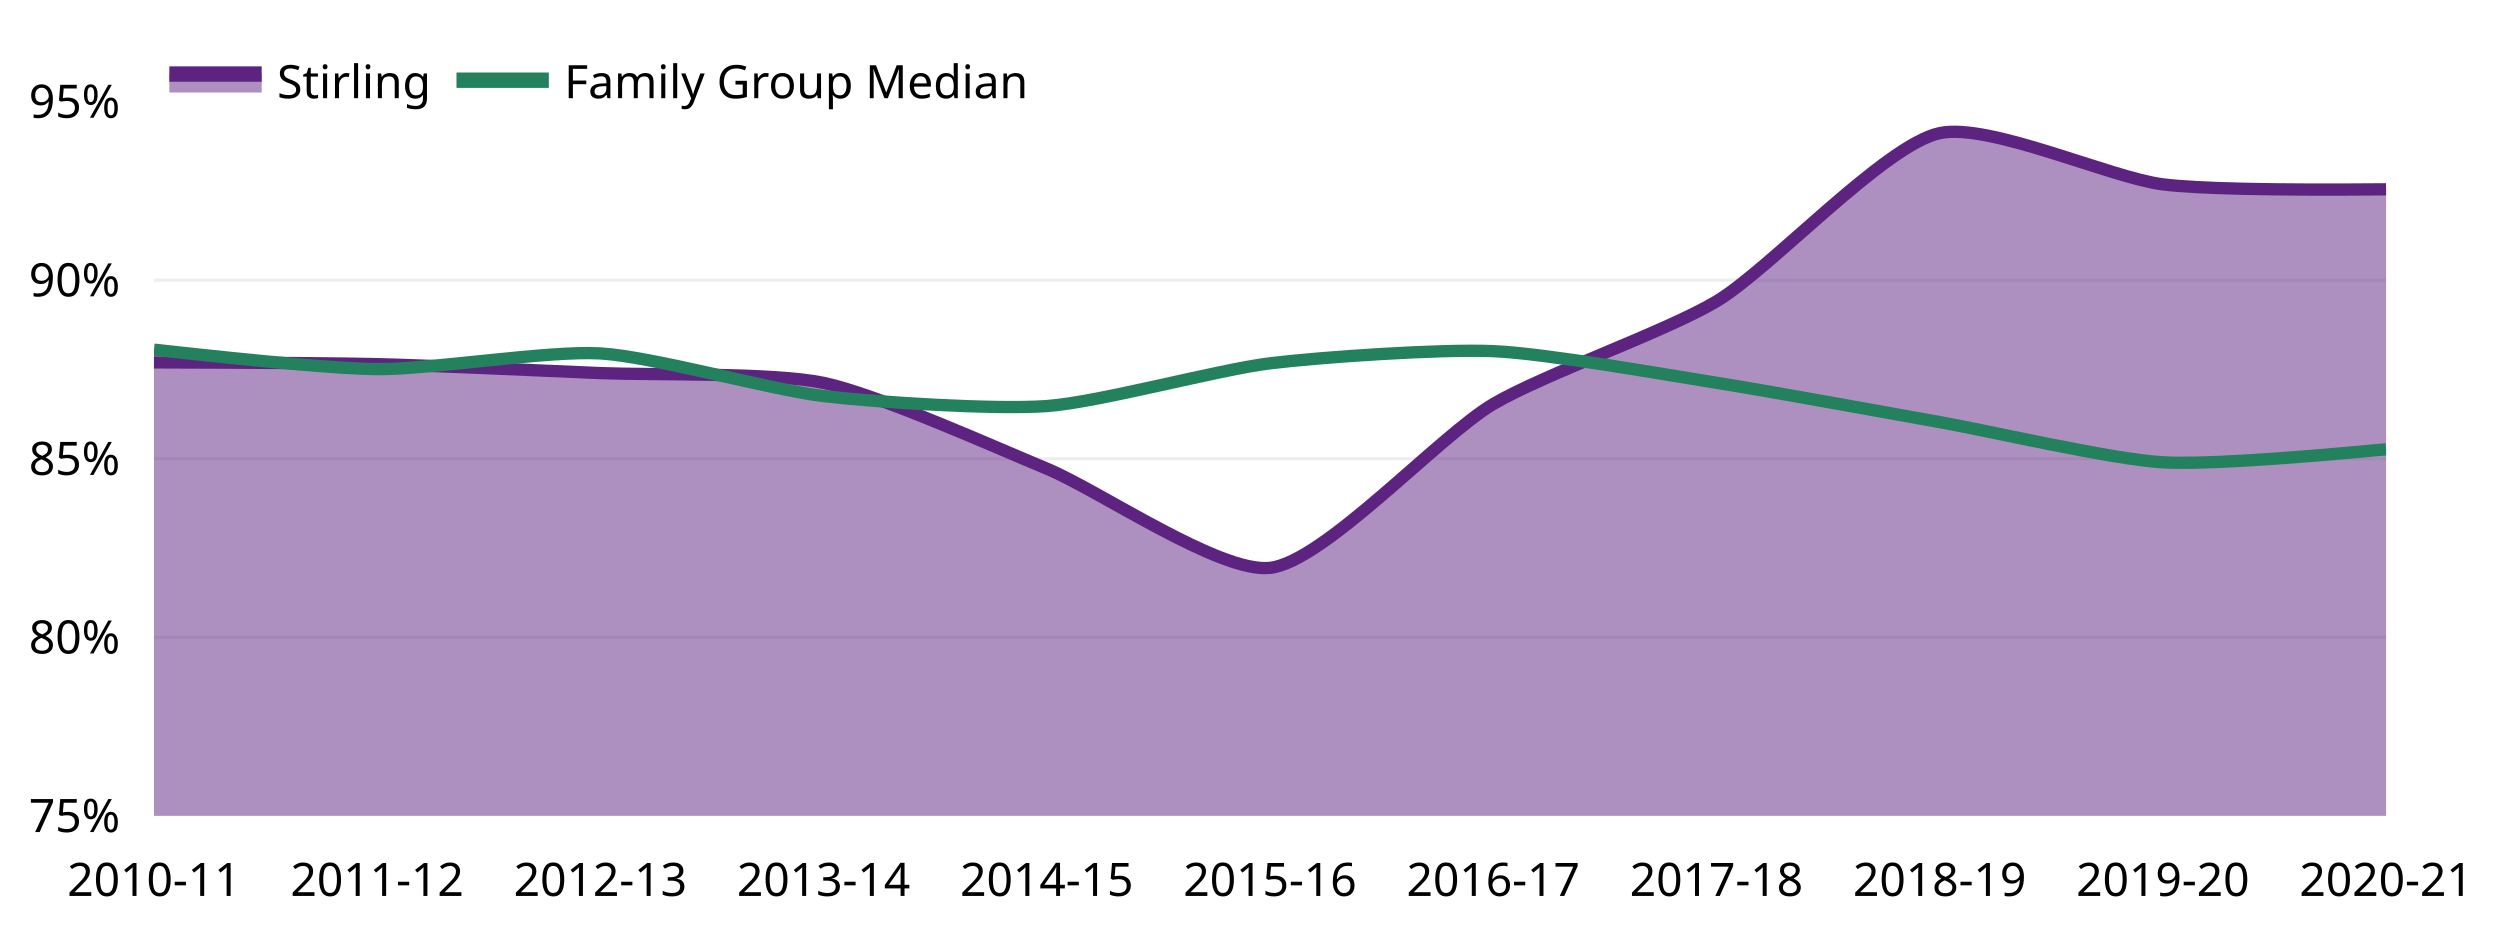
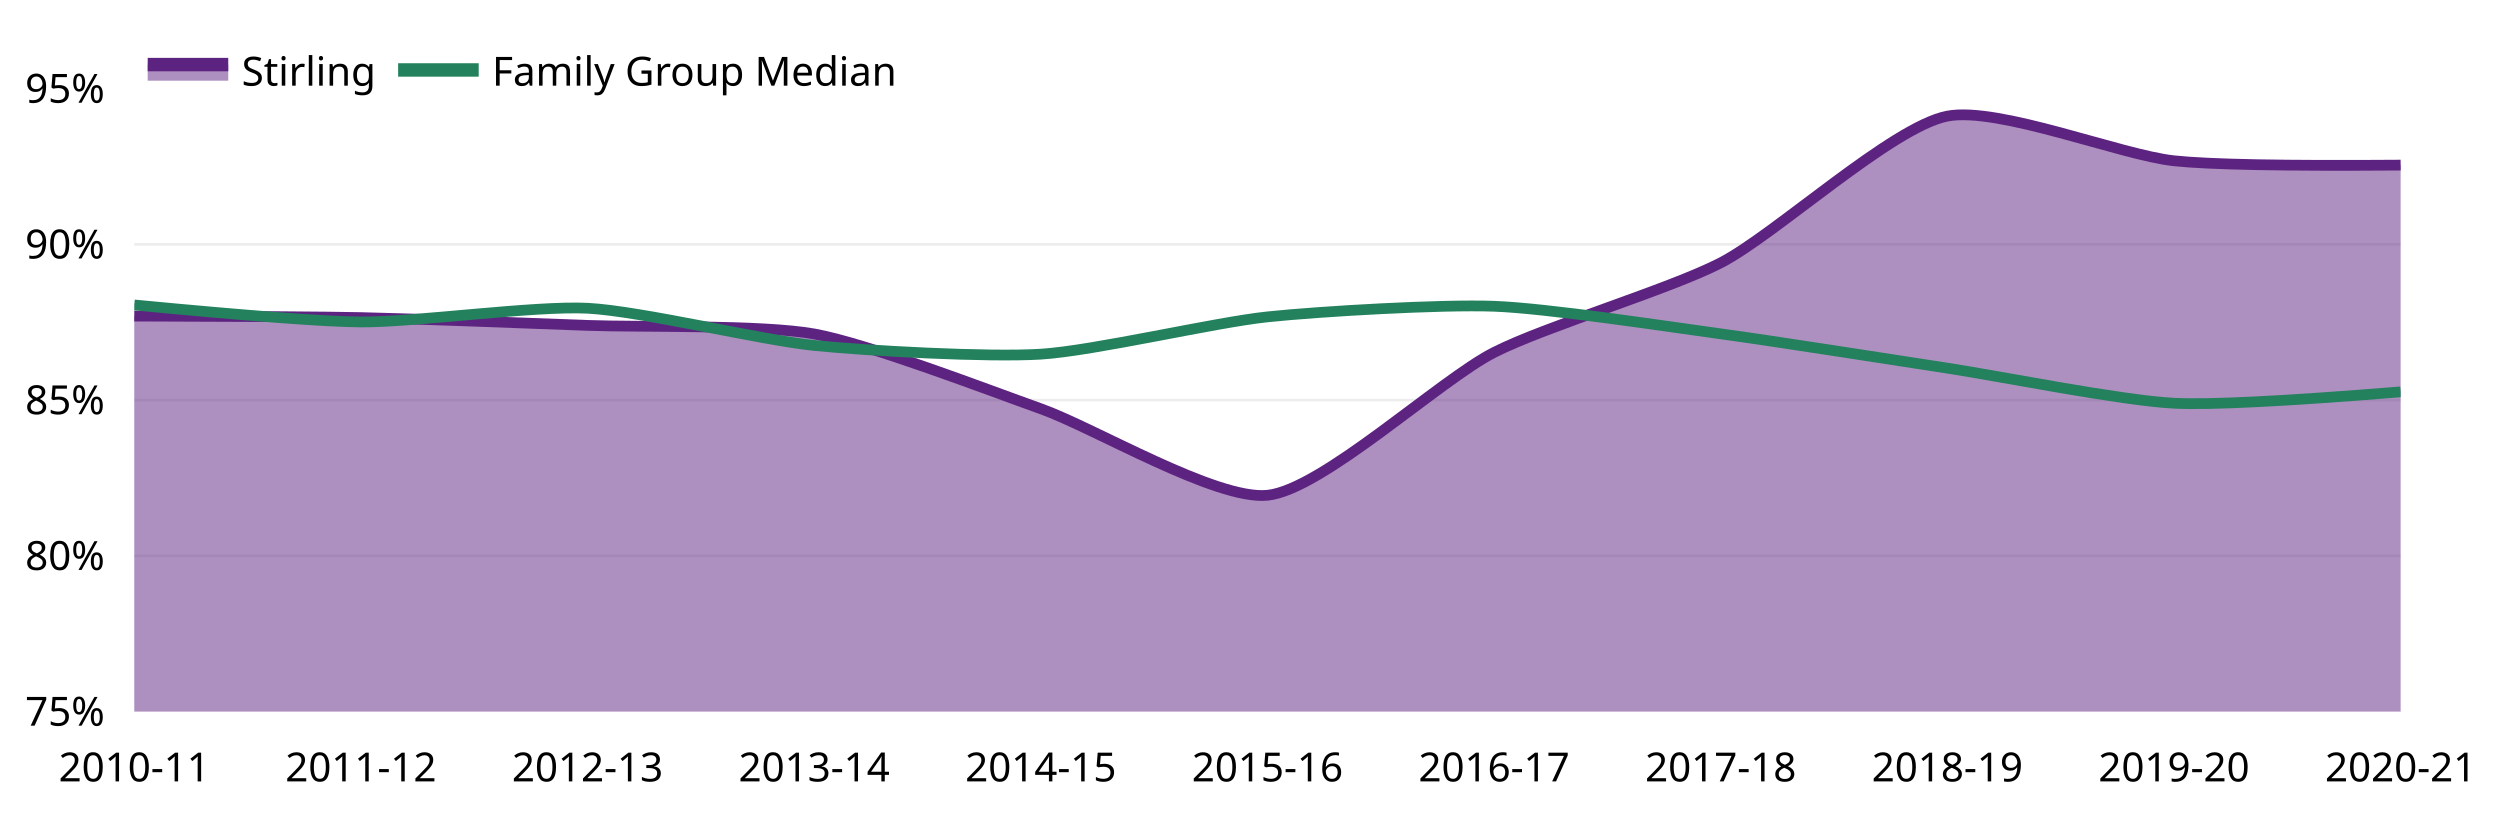
- <svg xmlns="http://www.w3.org/2000/svg" class="main-svg" width="812" height="305" style="" viewBox="0 0 812 305">
-   <rect x="0" y="0" width="812" height="305" style="fill: rgb(255, 255, 255); fill-opacity: 1;" />
-   <defs id="defs-25073f">
+ <svg xmlns="http://www.w3.org/2000/svg" class="main-svg" width="931" height="305" style="" viewBox="0 0 931 305">
+   <rect x="0" y="0" width="931" height="305" style="fill: rgb(255, 255, 255); fill-opacity: 1;" />
+   <defs id="defs-0e5d7b">
    <g class="clips">
-       <clipPath id="clip25073fxyplot" class="plotclip">
-         <rect width="725" height="232" />
-       </clipPath>
-       <clipPath class="axesclip" id="clip25073fx">
-         <rect x="50" y="0" width="725" height="305" />
-       </clipPath>
-       <clipPath class="axesclip" id="clip25073fy">
-         <rect x="0" y="33" width="812" height="232" />
-       </clipPath>
-       <clipPath class="axesclip" id="clip25073fxy">
-         <rect x="50" y="33" width="725" height="232" />
+       <clipPath id="clip0e5d7bxyplot" class="plotclip">
+         <rect width="844" height="232" />
+       </clipPath>
+       <clipPath class="axesclip" id="clip0e5d7bx">
+         <rect x="50" y="0" width="844" height="305" />
+       </clipPath>
+       <clipPath class="axesclip" id="clip0e5d7by">
+         <rect x="0" y="33" width="931" height="232" />
+       </clipPath>
+       <clipPath class="axesclip" id="clip0e5d7bxy">
+         <rect x="50" y="33" width="844" height="232" />
      </clipPath>
    </g>
    <g class="gradients" />
    <g class="patterns" />
  </defs>
  <g class="bglayer">
-     <rect class="bg" x="40" y="23" width="745" height="252" style="fill: rgb(0, 0, 0); fill-opacity: 0; stroke-width: 0;" />
+     <rect class="bg" x="40" y="23" width="864" height="252" style="fill: rgb(0, 0, 0); fill-opacity: 0; stroke-width: 0;" />
  </g>
  <g class="layer-below">
    <g class="imagelayer" />
    <g class="shapelayer" />
  </g>
  <g class="cartesianlayer">
    <g class="subplot xy">
      <g class="layer-subplot">
        <g class="shapelayer" />
        <g class="imagelayer" />
      </g>
      <g class="gridlayer">
        <g class="x">
-           <path class="xgrid crisp" transform="translate(122.5,0)" d="M0,33v232" style="stroke: rgb(255, 255, 255); stroke-opacity: 1; stroke-width: 1px;" />
-           <path class="xgrid crisp" transform="translate(195,0)" d="M0,33v232" style="stroke: rgb(255, 255, 255); stroke-opacity: 1; stroke-width: 1px;" />
-           <path class="xgrid crisp" transform="translate(267.5,0)" d="M0,33v232" style="stroke: rgb(255, 255, 255); stroke-opacity: 1; stroke-width: 1px;" />
-           <path class="xgrid crisp" transform="translate(340,0)" d="M0,33v232" style="stroke: rgb(255, 255, 255); stroke-opacity: 1; stroke-width: 1px;" />
-           <path class="xgrid crisp" transform="translate(412.5,0)" d="M0,33v232" style="stroke: rgb(255, 255, 255); stroke-opacity: 1; stroke-width: 1px;" />
-           <path class="xgrid crisp" transform="translate(485,0)" d="M0,33v232" style="stroke: rgb(255, 255, 255); stroke-opacity: 1; stroke-width: 1px;" />
-           <path class="xgrid crisp" transform="translate(557.5,0)" d="M0,33v232" style="stroke: rgb(255, 255, 255); stroke-opacity: 1; stroke-width: 1px;" />
-           <path class="xgrid crisp" transform="translate(630,0)" d="M0,33v232" style="stroke: rgb(255, 255, 255); stroke-opacity: 1; stroke-width: 1px;" />
-           <path class="xgrid crisp" transform="translate(702.5,0)" d="M0,33v232" style="stroke: rgb(255, 255, 255); stroke-opacity: 1; stroke-width: 1px;" />
+           <path class="xgrid crisp" transform="translate(134.4,0)" d="M0,33v232" style="stroke: rgb(255, 255, 255); stroke-opacity: 1; stroke-width: 1px;" />
+           <path class="xgrid crisp" transform="translate(218.8,0)" d="M0,33v232" style="stroke: rgb(255, 255, 255); stroke-opacity: 1; stroke-width: 1px;" />
+           <path class="xgrid crisp" transform="translate(303.2,0)" d="M0,33v232" style="stroke: rgb(255, 255, 255); stroke-opacity: 1; stroke-width: 1px;" />
+           <path class="xgrid crisp" transform="translate(387.6,0)" d="M0,33v232" style="stroke: rgb(255, 255, 255); stroke-opacity: 1; stroke-width: 1px;" />
+           <path class="xgrid crisp" transform="translate(472,0)" d="M0,33v232" style="stroke: rgb(255, 255, 255); stroke-opacity: 1; stroke-width: 1px;" />
+           <path class="xgrid crisp" transform="translate(556.4,0)" d="M0,33v232" style="stroke: rgb(255, 255, 255); stroke-opacity: 1; stroke-width: 1px;" />
+           <path class="xgrid crisp" transform="translate(640.8,0)" d="M0,33v232" style="stroke: rgb(255, 255, 255); stroke-opacity: 1; stroke-width: 1px;" />
+           <path class="xgrid crisp" transform="translate(725.2,0)" d="M0,33v232" style="stroke: rgb(255, 255, 255); stroke-opacity: 1; stroke-width: 1px;" />
+           <path class="xgrid crisp" transform="translate(809.6,0)" d="M0,33v232" style="stroke: rgb(255, 255, 255); stroke-opacity: 1; stroke-width: 1px;" />
        </g>
        <g class="y">
-           <path class="ygrid crisp" transform="translate(0,207)" d="M50,0h725" style="stroke: rgb(237, 237, 237); stroke-opacity: 1; stroke-width: 1px;" />
-           <path class="ygrid crisp" transform="translate(0,149)" d="M50,0h725" style="stroke: rgb(237, 237, 237); stroke-opacity: 1; stroke-width: 1px;" />
-           <path class="ygrid crisp" transform="translate(0,91)" d="M50,0h725" style="stroke: rgb(237, 237, 237); stroke-opacity: 1; stroke-width: 1px;" />
+           <path class="ygrid crisp" transform="translate(0,207)" d="M50,0h844" style="stroke: rgb(237, 237, 237); stroke-opacity: 1; stroke-width: 1px;" />
+           <path class="ygrid crisp" transform="translate(0,149)" d="M50,0h844" style="stroke: rgb(237, 237, 237); stroke-opacity: 1; stroke-width: 1px;" />
+           <path class="ygrid crisp" transform="translate(0,91)" d="M50,0h844" style="stroke: rgb(237, 237, 237); stroke-opacity: 1; stroke-width: 1px;" />
        </g>
      </g>
      <g class="zerolinelayer" />
      <path class="xlines-below" />
      <path class="ylines-below" />
      <g class="overlines-below" />
      <g class="xaxislayer-below" />
      <g class="yaxislayer-below" />
      <g class="overaxes-below" />
-       <g class="plot" transform="translate(50,33)" clip-path="url(#clip25073fxyplot)">
+       <g class="plot" transform="translate(50,33)" clip-path="url(#clip0e5d7bxyplot)">
        <g class="scatterlayer mlayer">
-           <g class="trace scatter trace6e2299" style="stroke-miterlimit: 2;">
+           <g class="trace scatter trace3b0511" style="stroke-miterlimit: 2;">
            <g class="fills">
              <g>
-                 <path class="js-fill" d="M725,1102L0,1102L0,84.7Q55.59,84.86 72.5,85.27C89.42,85.68 128.08,87.47 145,88.18C161.92,88.89 200.86,87.89 217.5,91.36C234.71,94.95 273.17,112.25 290,119.22C307.01,126.26 346.08,153.21 362.5,151.44C379.98,149.55 417.55,108.52 435,98.24C451.44,88.56 491.09,74.68 507.5,64.88C525,54.43 562.15,14.05 580,10.24C596.15,6.79 635.47,24.76 652.5,26.88Q669.31,28.97 725,28.49" style="fill: rgb(93, 35, 129); fill-opacity: 0.5; stroke-width: 0;" />
+                 <path class="js-fill" d="M844,1102L0,1102L0,84.7Q64.71,84.86 84.4,85.27C104.1,85.68 149.11,87.47 168.8,88.18C188.49,88.89 233.75,87.86 253.2,91.36C273.15,94.95 317.99,112.24 337.6,119.22C357.37,126.25 402.77,153.35 422,151.44C442.21,149.44 486.22,108.48 506.4,98.24C525.65,88.48 571.59,74.77 590.8,64.88C611.02,54.47 654.68,14.19 675.2,10.24C694.18,6.59 739.81,24.76 759.6,26.88Q779.2,28.98 844,28.49" style="fill: rgb(93, 35, 129); fill-opacity: 0.5; stroke-width: 0;" />
              </g>
            </g>
            <g class="errorbars" />
            <g class="lines">
-               <path class="js-line" d="M0,84.7Q55.59,84.86 72.5,85.27C89.42,85.68 128.08,87.47 145,88.18C161.92,88.89 200.86,87.89 217.5,91.36C234.71,94.95 273.17,112.25 290,119.22C307.01,126.26 346.08,153.21 362.5,151.44C379.98,149.55 417.55,108.52 435,98.24C451.44,88.56 491.09,74.68 507.5,64.88C525,54.43 562.15,14.05 580,10.24C596.15,6.79 635.47,24.76 652.5,26.88Q669.31,28.97 725,28.49" style="vector-effect: non-scaling-stroke; fill: none; stroke: rgb(93, 35, 129); stroke-opacity: 1; stroke-width: 4px; opacity: 1;" />
+               <path class="js-line" d="M0,84.7Q64.71,84.86 84.4,85.27C104.1,85.68 149.11,87.47 168.8,88.18C188.49,88.89 233.75,87.86 253.2,91.36C273.15,94.95 317.99,112.24 337.6,119.22C357.37,126.25 402.77,153.35 422,151.44C442.21,149.44 486.22,108.48 506.4,98.24C525.65,88.48 571.59,74.77 590.8,64.88C611.02,54.47 654.68,14.19 675.2,10.24C694.18,6.59 739.81,24.76 759.6,26.88Q779.2,28.98 844,28.49" style="vector-effect: non-scaling-stroke; fill: none; stroke: rgb(93, 35, 129); stroke-opacity: 1; stroke-width: 4px; opacity: 1;" />
            </g>
            <g class="points" />
            <g class="text" />
          </g>
-           <g class="trace scatter trace1ac0b1" style="stroke-miterlimit: 2; opacity: 1;">
+           <g class="trace scatter trace891de4" style="stroke-miterlimit: 2; opacity: 1;">
            <g class="fills" />
            <g class="errorbars" />
            <g class="lines">
-               <path class="js-line" d="M0,80.57Q55.58,86.76 72.5,86.9C89.41,87.04 128.15,80.79 145,81.79C161.98,82.8 200.51,93.66 217.5,95.65C234.35,97.63 273.15,100.11 290,98.89C306.99,97.66 345.51,87.08 362.5,85C379.35,82.94 418.12,80.32 435,81.05C451.95,81.78 490.61,88.64 507.5,91.32C524.44,94.01 563.09,101.09 580,104.1C596.92,107.12 635.52,116.14 652.5,117.16Q669.36,118.17 725,112.93" style="vector-effect: non-scaling-stroke; fill: none; stroke: rgb(35, 129, 93); stroke-opacity: 1; stroke-width: 4px; opacity: 1;" />
+               <path class="js-line" d="M0,80.57Q64.7,86.76 84.4,86.9C104.09,87.04 149.16,80.78 168.8,81.79C188.55,82.8 233.44,93.66 253.2,95.65C272.83,97.63 317.97,100.12 337.6,98.89C357.36,97.66 402.25,87.08 422,85C441.63,82.93 486.74,80.32 506.4,81.05C526.12,81.78 571.13,88.63 590.8,91.32C610.51,94.01 655.51,101.09 675.2,104.1C694.9,107.12 739.85,116.14 759.6,117.16Q779.24,118.18 844,112.93" style="vector-effect: non-scaling-stroke; fill: none; stroke: rgb(35, 129, 93); stroke-opacity: 1; stroke-width: 4px; opacity: 1;" />
            </g>
            <g class="points" />
            <g class="text" />
          </g>
        </g>
      </g>
      <g class="overplot" />
      <path class="xlines-above crisp" d="M0,0" style="fill: none;" />
      <path class="ylines-above crisp" d="M0,0" style="fill: none;" />
      <g class="overlines-above" />
      <g class="xaxislayer-above">
        <g class="xtick">
          <text text-anchor="middle" x="0" y="291" transform="translate(50,0)" style="font-family: 'Segoe UI Semibold'; font-size: 15px; fill: rgb(0, 0, 0); fill-opacity: 1; white-space: pre; opacity: 1;">2010-11</text>
        </g>
        <g class="xtick">
-           <text text-anchor="middle" x="0" y="291" transform="translate(122.5,0)" style="font-family: 'Segoe UI Semibold'; font-size: 15px; fill: rgb(0, 0, 0); fill-opacity: 1; white-space: pre; opacity: 1;">2011-12</text>
-         </g>
-         <g class="xtick">
-           <text text-anchor="middle" x="0" y="291" transform="translate(195,0)" style="font-family: 'Segoe UI Semibold'; font-size: 15px; fill: rgb(0, 0, 0); fill-opacity: 1; white-space: pre; opacity: 1;">2012-13</text>
-         </g>
-         <g class="xtick">
-           <text text-anchor="middle" x="0" y="291" transform="translate(267.5,0)" style="font-family: 'Segoe UI Semibold'; font-size: 15px; fill: rgb(0, 0, 0); fill-opacity: 1; white-space: pre; opacity: 1;">2013-14</text>
-         </g>
-         <g class="xtick">
-           <text text-anchor="middle" x="0" y="291" transform="translate(340,0)" style="font-family: 'Segoe UI Semibold'; font-size: 15px; fill: rgb(0, 0, 0); fill-opacity: 1; white-space: pre; opacity: 1;">2014-15</text>
-         </g>
-         <g class="xtick">
-           <text text-anchor="middle" x="0" y="291" transform="translate(412.5,0)" style="font-family: 'Segoe UI Semibold'; font-size: 15px; fill: rgb(0, 0, 0); fill-opacity: 1; white-space: pre; opacity: 1;">2015-16</text>
-         </g>
-         <g class="xtick">
-           <text text-anchor="middle" x="0" y="291" transform="translate(485,0)" style="font-family: 'Segoe UI Semibold'; font-size: 15px; fill: rgb(0, 0, 0); fill-opacity: 1; white-space: pre; opacity: 1;">2016-17</text>
-         </g>
-         <g class="xtick">
-           <text text-anchor="middle" x="0" y="291" transform="translate(557.5,0)" style="font-family: 'Segoe UI Semibold'; font-size: 15px; fill: rgb(0, 0, 0); fill-opacity: 1; white-space: pre; opacity: 1;">2017-18</text>
-         </g>
-         <g class="xtick">
-           <text text-anchor="middle" x="0" y="291" transform="translate(630,0)" style="font-family: 'Segoe UI Semibold'; font-size: 15px; fill: rgb(0, 0, 0); fill-opacity: 1; white-space: pre; opacity: 1;">2018-19</text>
-         </g>
-         <g class="xtick">
-           <text text-anchor="middle" x="0" y="291" transform="translate(702.5,0)" style="font-family: 'Segoe UI Semibold'; font-size: 15px; fill: rgb(0, 0, 0); fill-opacity: 1; white-space: pre; opacity: 1;">2019-20</text>
-         </g>
-         <g class="xtick">
-           <text text-anchor="middle" x="0" y="291" transform="translate(775,0)" style="font-family: 'Segoe UI Semibold'; font-size: 15px; fill: rgb(0, 0, 0); fill-opacity: 1; white-space: pre; opacity: 1;">2020-21</text>
+           <text text-anchor="middle" x="0" y="291" transform="translate(134.4,0)" style="font-family: 'Segoe UI Semibold'; font-size: 15px; fill: rgb(0, 0, 0); fill-opacity: 1; white-space: pre; opacity: 1;">2011-12</text>
+         </g>
+         <g class="xtick">
+           <text text-anchor="middle" x="0" y="291" transform="translate(218.8,0)" style="font-family: 'Segoe UI Semibold'; font-size: 15px; fill: rgb(0, 0, 0); fill-opacity: 1; white-space: pre; opacity: 1;">2012-13</text>
+         </g>
+         <g class="xtick">
+           <text text-anchor="middle" x="0" y="291" transform="translate(303.2,0)" style="font-family: 'Segoe UI Semibold'; font-size: 15px; fill: rgb(0, 0, 0); fill-opacity: 1; white-space: pre; opacity: 1;">2013-14</text>
+         </g>
+         <g class="xtick">
+           <text text-anchor="middle" x="0" y="291" transform="translate(387.6,0)" style="font-family: 'Segoe UI Semibold'; font-size: 15px; fill: rgb(0, 0, 0); fill-opacity: 1; white-space: pre; opacity: 1;">2014-15</text>
+         </g>
+         <g class="xtick">
+           <text text-anchor="middle" x="0" y="291" transform="translate(472,0)" style="font-family: 'Segoe UI Semibold'; font-size: 15px; fill: rgb(0, 0, 0); fill-opacity: 1; white-space: pre; opacity: 1;">2015-16</text>
+         </g>
+         <g class="xtick">
+           <text text-anchor="middle" x="0" y="291" transform="translate(556.4,0)" style="font-family: 'Segoe UI Semibold'; font-size: 15px; fill: rgb(0, 0, 0); fill-opacity: 1; white-space: pre; opacity: 1;">2016-17</text>
+         </g>
+         <g class="xtick">
+           <text text-anchor="middle" x="0" y="291" transform="translate(640.8,0)" style="font-family: 'Segoe UI Semibold'; font-size: 15px; fill: rgb(0, 0, 0); fill-opacity: 1; white-space: pre; opacity: 1;">2017-18</text>
+         </g>
+         <g class="xtick">
+           <text text-anchor="middle" x="0" y="291" transform="translate(725.2,0)" style="font-family: 'Segoe UI Semibold'; font-size: 15px; fill: rgb(0, 0, 0); fill-opacity: 1; white-space: pre; opacity: 1;">2018-19</text>
+         </g>
+         <g class="xtick">
+           <text text-anchor="middle" x="0" y="291" transform="translate(809.6,0)" style="font-family: 'Segoe UI Semibold'; font-size: 15px; fill: rgb(0, 0, 0); fill-opacity: 1; white-space: pre; opacity: 1;">2019-20</text>
+         </g>
+         <g class="xtick">
+           <text text-anchor="middle" x="0" y="291" transform="translate(894,0)" style="font-family: 'Segoe UI Semibold'; font-size: 15px; fill: rgb(0, 0, 0); fill-opacity: 1; white-space: pre; opacity: 1;">2020-21</text>
        </g>
      </g>
      <g class="yaxislayer-above">
        <g class="ytick">
          <text text-anchor="end" x="39" y="5.25" transform="translate(0,265)" style="font-family: 'Segoe UI Semibold'; font-size: 15px; fill: rgb(0, 0, 0); fill-opacity: 1; white-space: pre; opacity: 1;">75%</text>
        </g>
        <g class="ytick">
          <text text-anchor="end" x="39" y="5.25" style="font-family: 'Segoe UI Semibold'; font-size: 15px; fill: rgb(0, 0, 0); fill-opacity: 1; white-space: pre; opacity: 1;" transform="translate(0,207)">80%</text>
        </g>
        <g class="ytick">
          <text text-anchor="end" x="39" y="5.25" style="font-family: 'Segoe UI Semibold'; font-size: 15px; fill: rgb(0, 0, 0); fill-opacity: 1; white-space: pre; opacity: 1;" transform="translate(0,149)">85%</text>
        </g>
        <g class="ytick">
          <text text-anchor="end" x="39" y="5.25" style="font-family: 'Segoe UI Semibold'; font-size: 15px; fill: rgb(0, 0, 0); fill-opacity: 1; white-space: pre; opacity: 1;" transform="translate(0,91)">90%</text>
        </g>
        <g class="ytick">
          <text text-anchor="end" x="39" y="5.25" style="font-family: 'Segoe UI Semibold'; font-size: 15px; fill: rgb(0, 0, 0); fill-opacity: 1; white-space: pre; opacity: 1;" transform="translate(0,33)">95%</text>
        </g>
      </g>
      <g class="overaxes-above" />
    </g>
  </g>
  <g class="polarlayer" />
  <g class="smithlayer" />
  <g class="ternarylayer" />
  <g class="geolayer" />
  <g class="funnelarealayer" />
  <g class="pielayer" />
  <g class="iciclelayer" />
  <g class="treemaplayer" />
  <g class="sunburstlayer" />
  <g class="glimages" />
-   <defs id="topdefs-25073f">
+   <defs id="topdefs-0e5d7b">
    <g class="clips" />
-     <clipPath id="legend25073f">
+     <clipPath id="legend0e5d7b">
      <rect width="285" height="33" x="0" y="0" />
    </clipPath>
  </defs>
  <g class="layer-above">
    <g class="imagelayer" />
    <g class="shapelayer" />
  </g>
  <g class="infolayer">
    <g class="legend" pointer-events="all" transform="translate(50,9.8)">
      <rect class="bg" shape-rendering="crispEdges" width="285" height="33" x="0" y="0" style="stroke: rgb(68, 68, 68); stroke-opacity: 1; fill: rgb(0, 0, 0); fill-opacity: 0; stroke-width: 0px;" />
-       <g class="scrollbox" transform="" clip-path="url(#legend25073f)">
+       <g class="scrollbox" transform="" clip-path="url(#legend0e5d7b)">
        <g class="groups">
          <g class="traces" transform="translate(0,16.25)" style="opacity: 1;">
            <text class="legendtext" text-anchor="start" x="40" y="5.85" style="font-family: 'Segoe UI Semibold'; font-size: 15px; fill: rgb(0, 0, 0); fill-opacity: 1; white-space: pre;">Stirling</text>
            <g class="layers">
              <g class="legendfill">
                <path class="js-fill" d="M5,-2h30v6h-30z" style="stroke-width: 0; fill: rgb(93, 35, 129); fill-opacity: 0.5;" />
              </g>
              <g class="legendlines">
                <path class="js-line" d="M5,-2h30" style="fill: none; stroke: rgb(93, 35, 129); stroke-opacity: 1; stroke-width: 5px;" />
              </g>
              <g class="legendsymbols">
                <g class="legendpoints" />
              </g>
            </g>
            <rect class="legendtoggle" x="0" y="-11.25" width="90.766" height="22.5" style="fill: rgb(0, 0, 0); fill-opacity: 0;" />
          </g>
          <g class="traces" transform="translate(93.26562,16.25)" style="opacity: 1;">
            <text class="legendtext" text-anchor="start" x="40" y="5.85" style="font-family: 'Segoe UI Semibold'; font-size: 15px; fill: rgb(0, 0, 0); fill-opacity: 1; white-space: pre;">Family Group Median</text>
            <g class="layers" style="opacity: 1;">
              <g class="legendfill" />
              <g class="legendlines">
                <path class="js-line" d="M5,0h30" style="fill: none; stroke: rgb(35, 129, 93); stroke-opacity: 1; stroke-width: 5px;" />
              </g>
              <g class="legendsymbols">
                <g class="legendpoints" />
              </g>
            </g>
            <rect class="legendtoggle" x="0" y="-11.25" width="188.609" height="22.5" style="fill: rgb(0, 0, 0); fill-opacity: 0;" />
          </g>
        </g>
      </g>
      <rect class="scrollbar" rx="20" ry="3" width="0" height="0" x="0" y="0" style="fill: rgb(128, 139, 164); fill-opacity: 1;" />
    </g>
    <g class="g-gtitle" />
    <g class="g-xtitle" />
    <g class="g-ytitle" />
  </g>
</svg>
